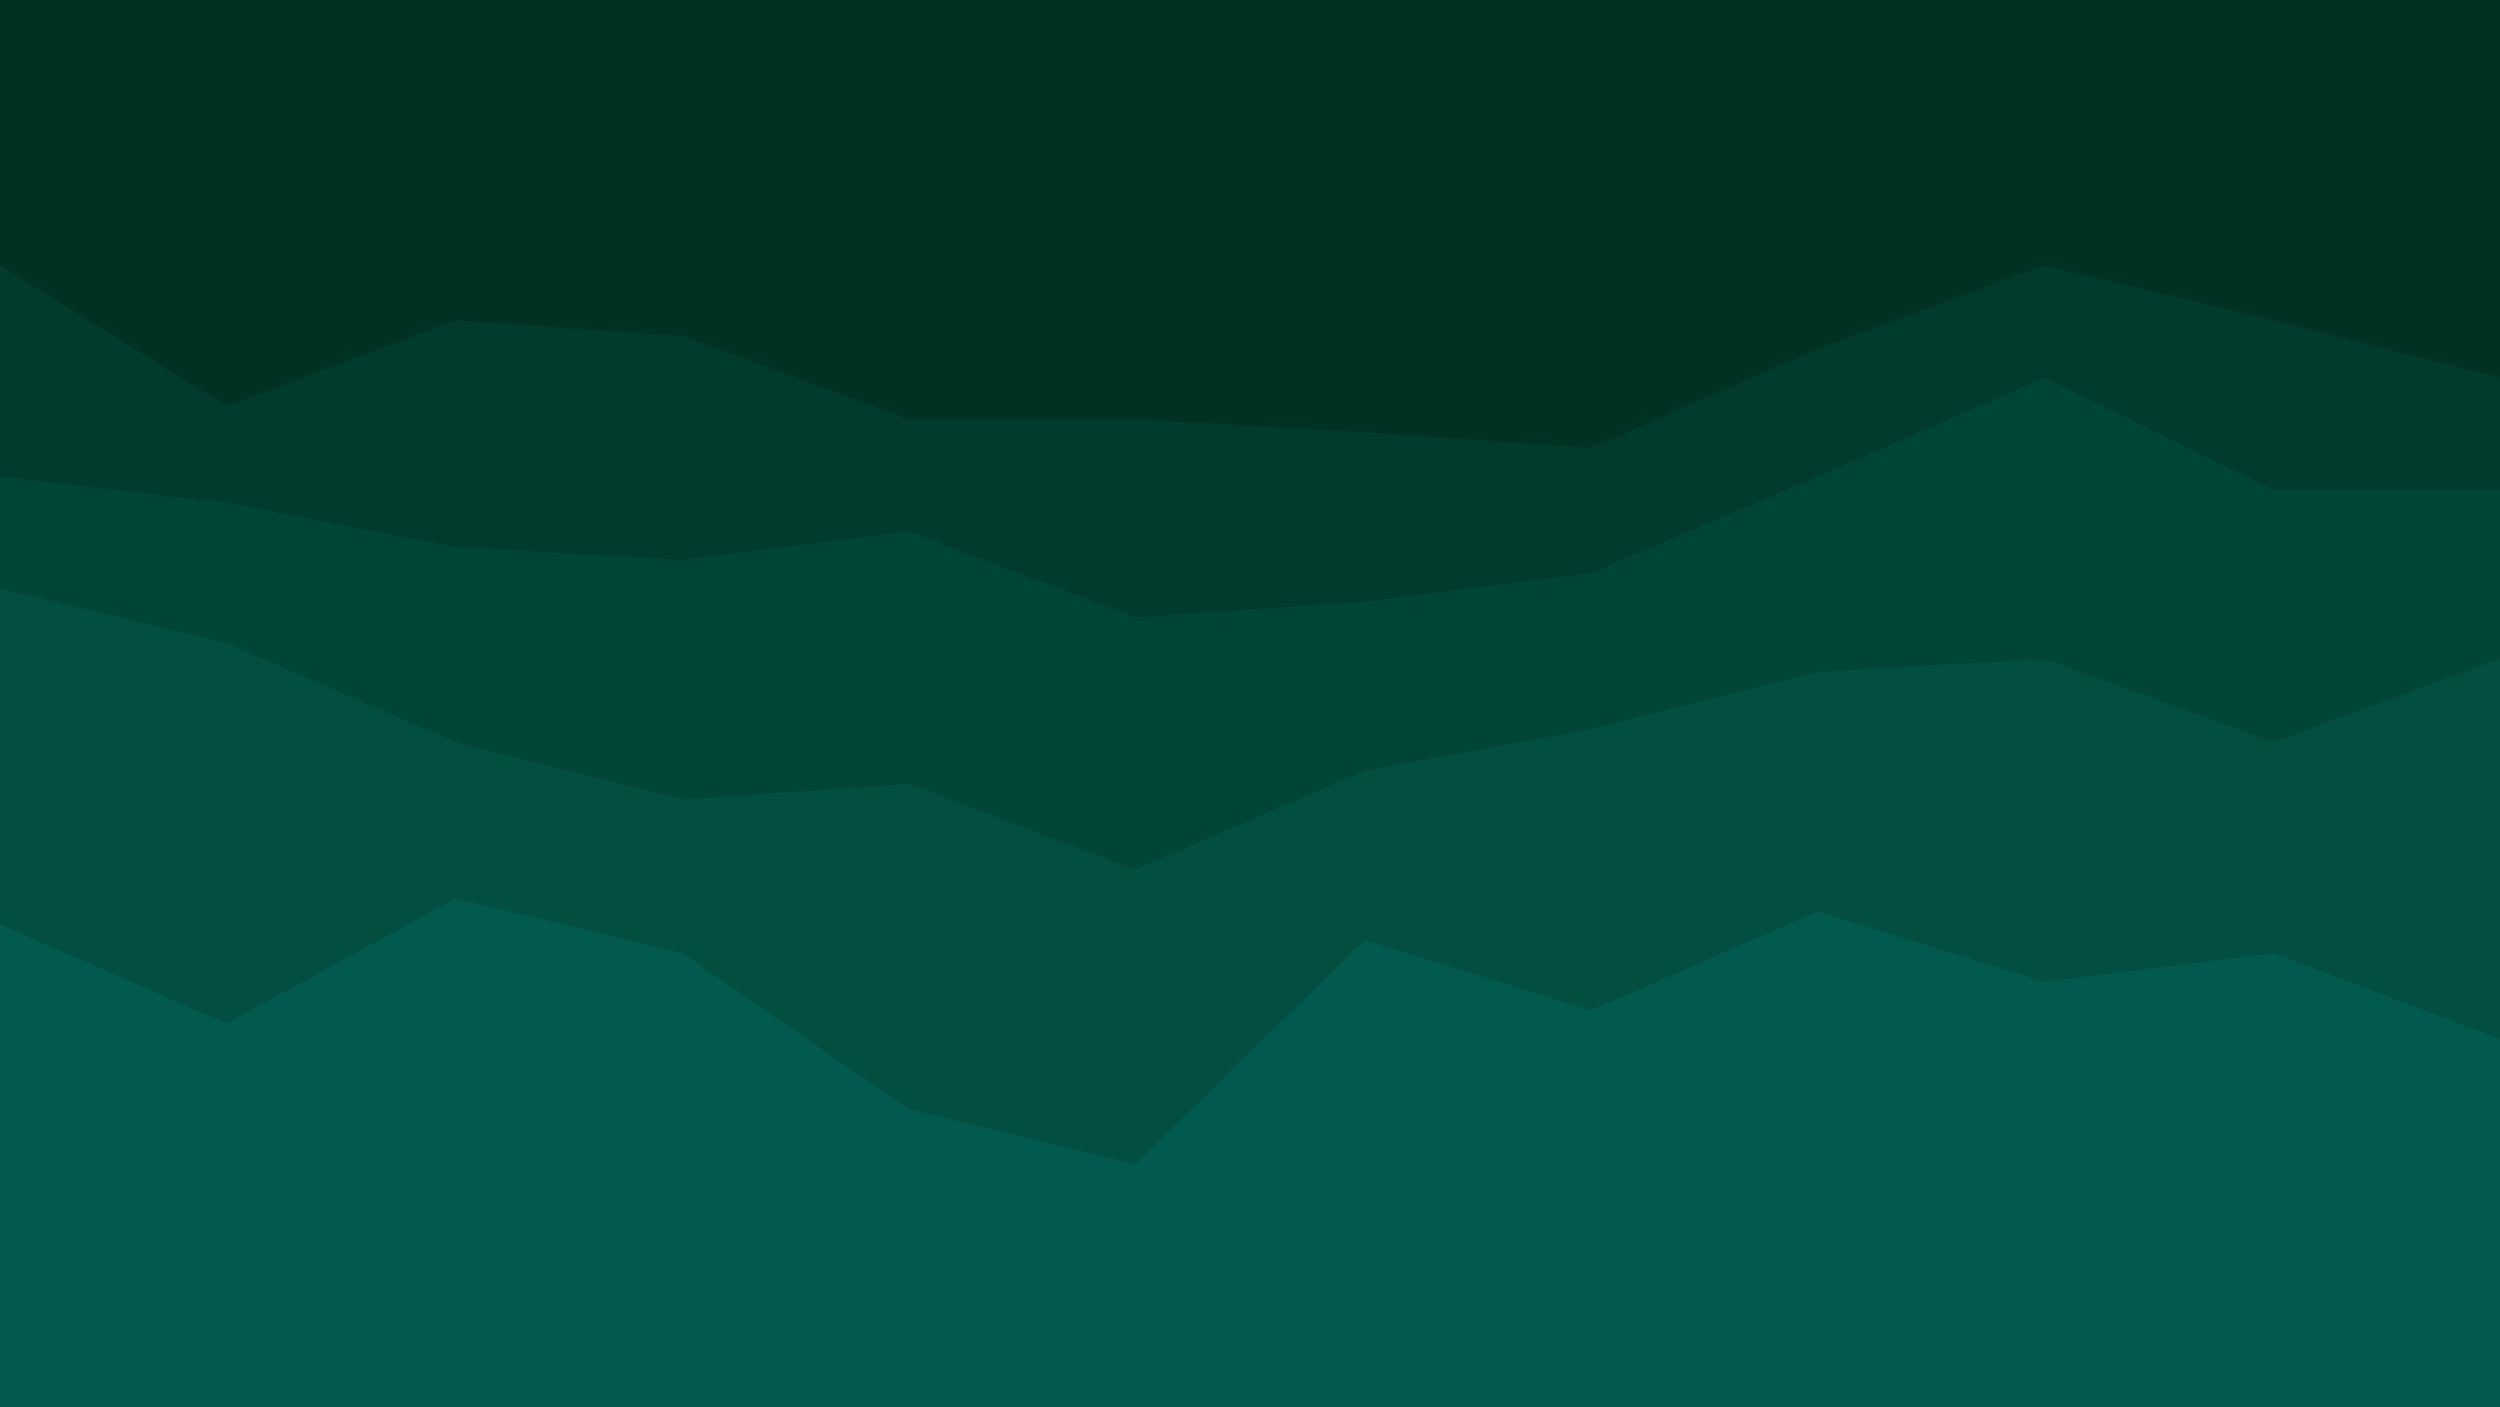
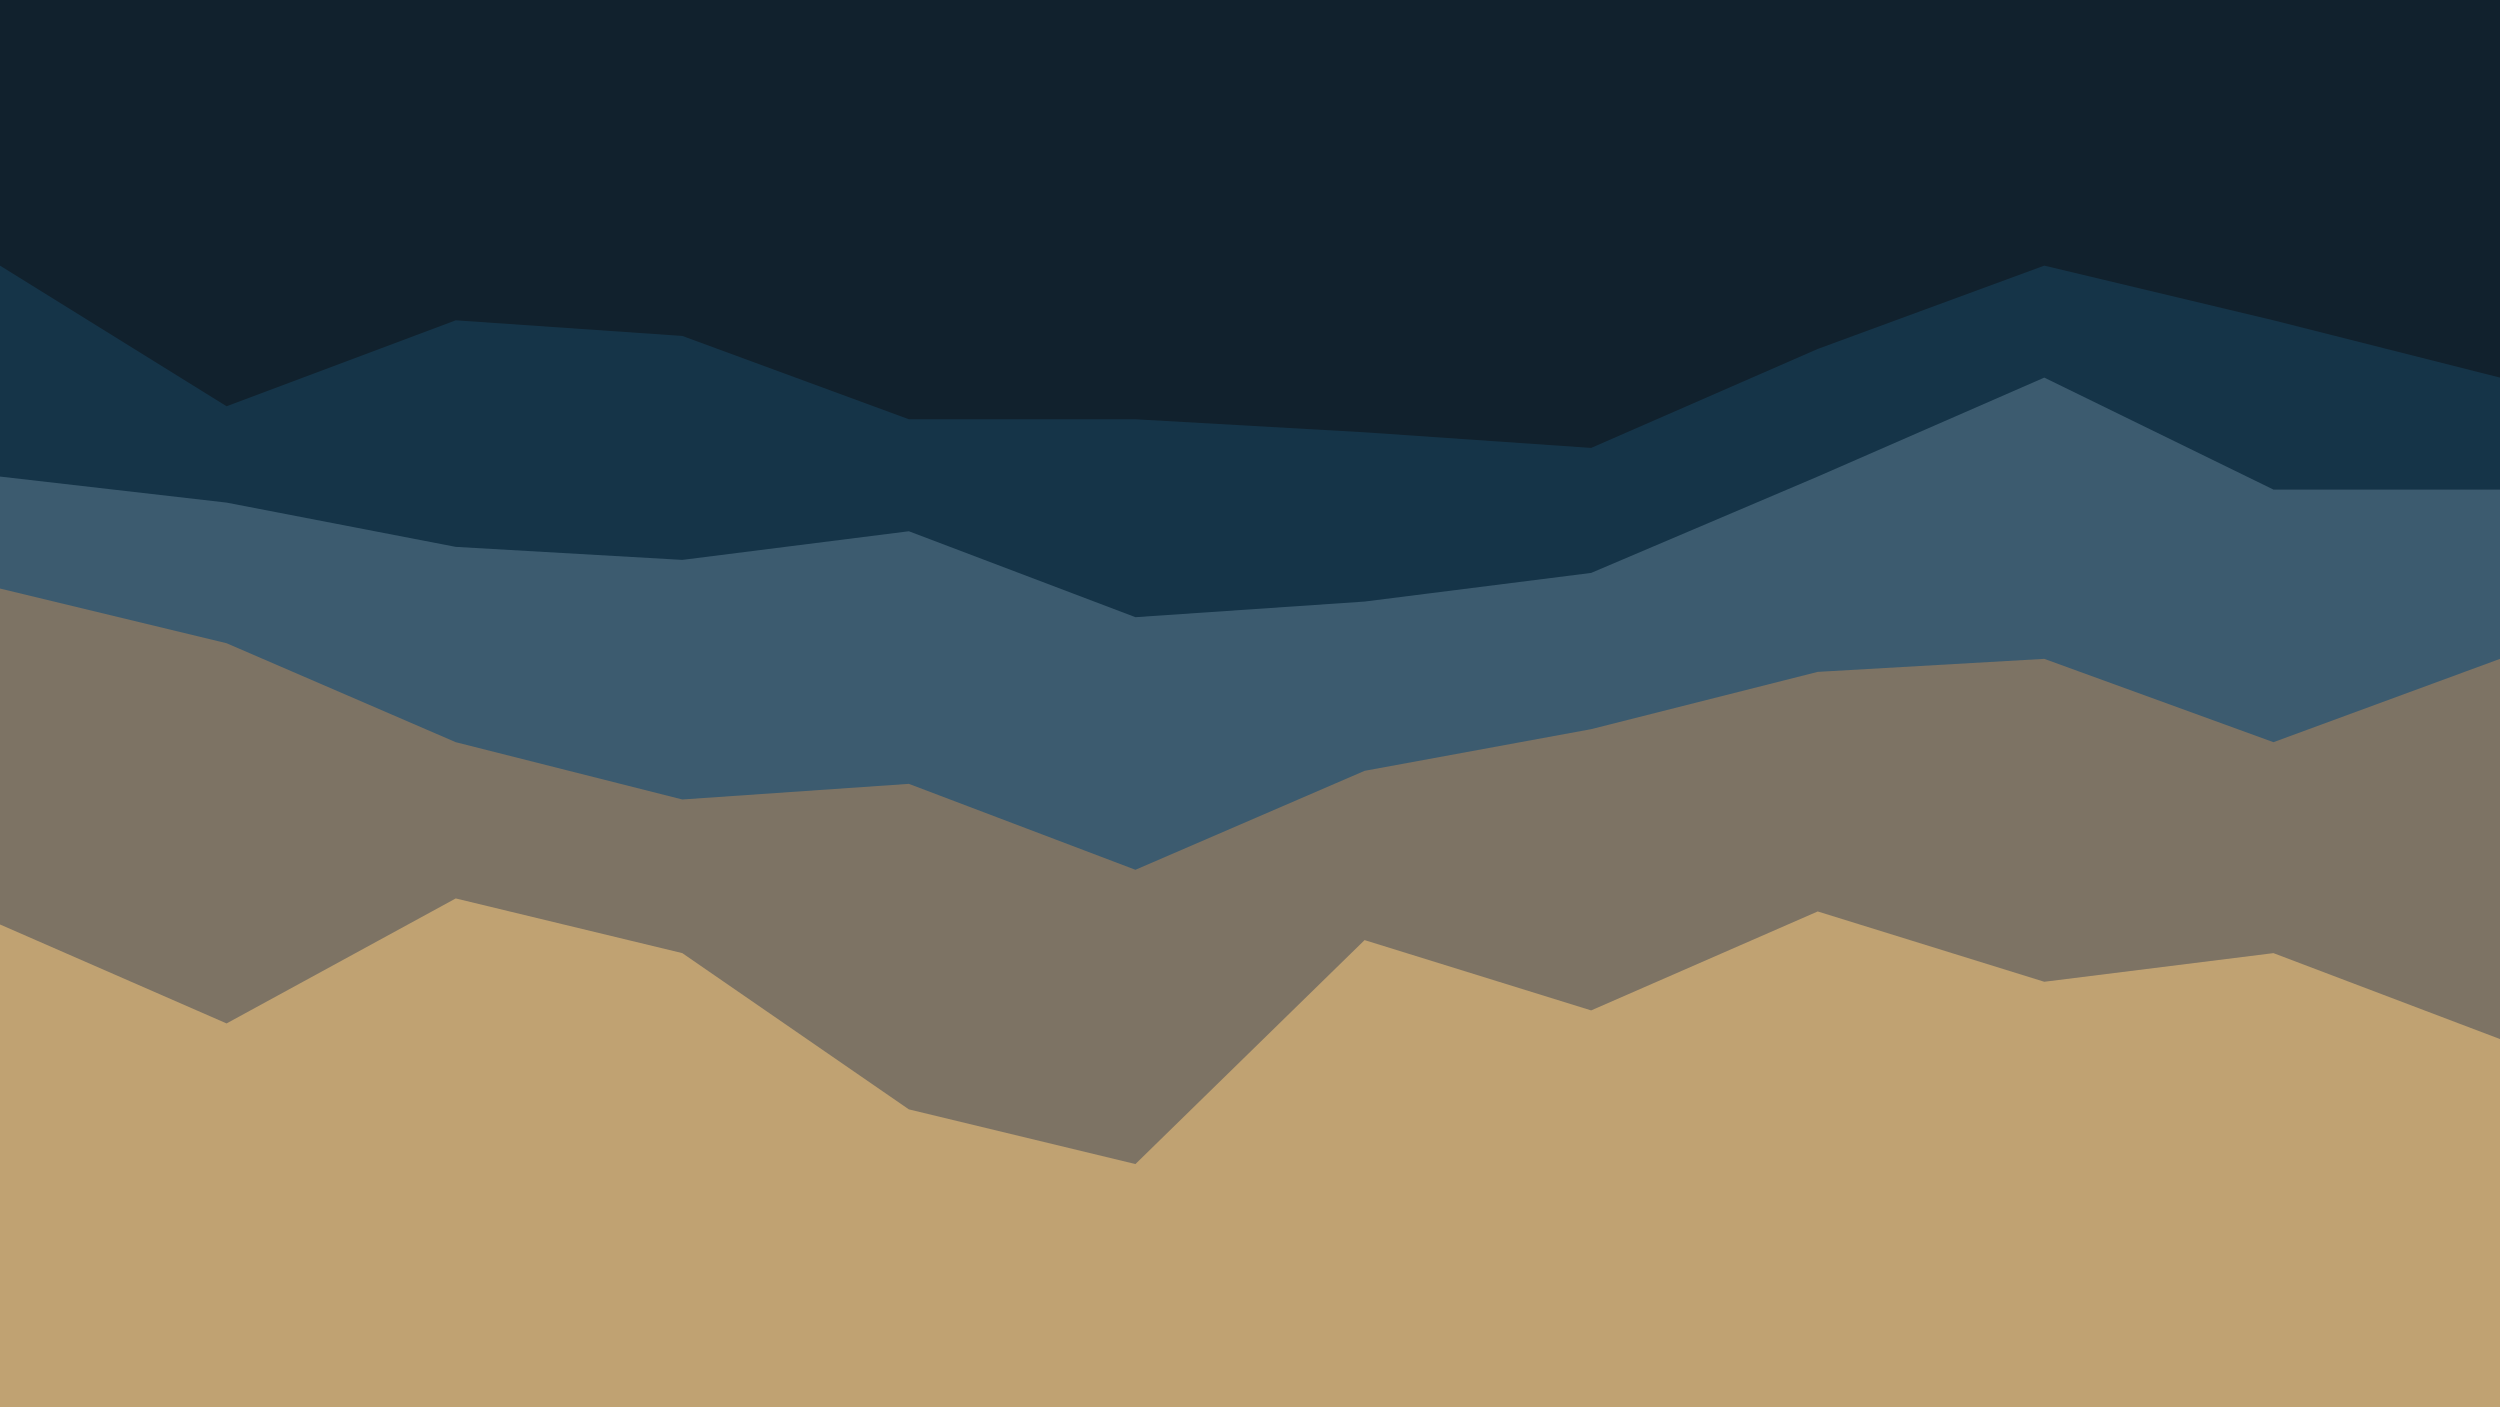
<svg xmlns="http://www.w3.org/2000/svg" id="visual" viewBox="0 0 960 540" width="960" height="540" version="1.1">
-   <path d="M0 104L87 158L175 125L262 131L349 163L436 163L524 168L611 174L698 136L785 104L873 125L960 147L960 0L873 0L785 0L698 0L611 0L524 0L436 0L349 0L262 0L175 0L87 0L0 0Z" fill="#003223" />
-   <path d="M0 185L87 195L175 212L262 217L349 206L436 239L524 233L611 222L698 185L785 147L873 190L960 190L960 145L873 123L785 102L698 134L611 172L524 166L436 161L349 161L262 129L175 123L87 156L0 102Z" fill="#013b2d" />
-   <path d="M0 228L87 249L175 287L262 309L349 303L436 336L524 298L611 282L698 260L785 255L873 287L960 255L960 188L873 188L785 145L698 183L611 220L524 231L436 237L349 204L262 215L175 210L87 193L0 183Z" fill="#014537" />
-   <path d="M0 357L87 395L175 347L262 368L349 428L436 449L524 363L611 390L698 352L785 379L873 368L960 401L960 253L873 285L785 253L698 258L611 280L524 296L436 334L349 301L262 307L175 285L87 247L0 226Z" fill="#024f42" />
-   <path d="M0 541L87 541L175 541L262 541L349 541L436 541L524 541L611 541L698 541L785 541L873 541L960 541L960 399L873 366L785 377L698 350L611 388L524 361L436 447L349 426L262 366L175 345L87 393L0 355Z" fill="#02594e" />
+   <path d="M0 104L87 158L175 125L262 131L349 163L436 163L524 168L611 174L698 136L785 104L873 125L960 147L960 0L873 0L785 0L698 0L611 0L524 0L436 0L349 0L262 0L175 0L87 0L0 0Z" fill="#11212D" />
+   <path d="M0 185L87 195L175 212L262 217L349 206L436 239L524 233L611 222L698 185L785 147L873 190L960 190L960 145L873 123L785 102L698 134L611 172L524 166L436 161L349 161L262 129L175 123L87 156L0 102Z" fill="#153448" />
+   <path d="M0 228L87 249L175 287L262 309L349 303L436 336L524 298L611 282L698 260L785 255L873 287L960 255L960 188L873 188L785 145L698 183L611 220L524 231L436 237L349 204L262 215L175 210L87 193L0 183Z" fill="#3C5B6F" />
+   <path d="M0 357L87 395L175 347L262 368L349 428L436 449L524 363L611 390L698 352L785 379L873 368L960 401L960 253L873 285L785 253L698 258L611 280L524 296L436 334L349 301L262 307L175 285L87 247L0 226Z" fill="#7D7364" />
+   <path d="M0 541L87 541L175 541L262 541L349 541L436 541L524 541L611 541L698 541L785 541L873 541L960 541L960 399L873 366L785 377L698 350L611 388L524 361L436 447L349 426L262 366L175 345L87 393L0 355Z" fill="#C0A272" />
</svg>
